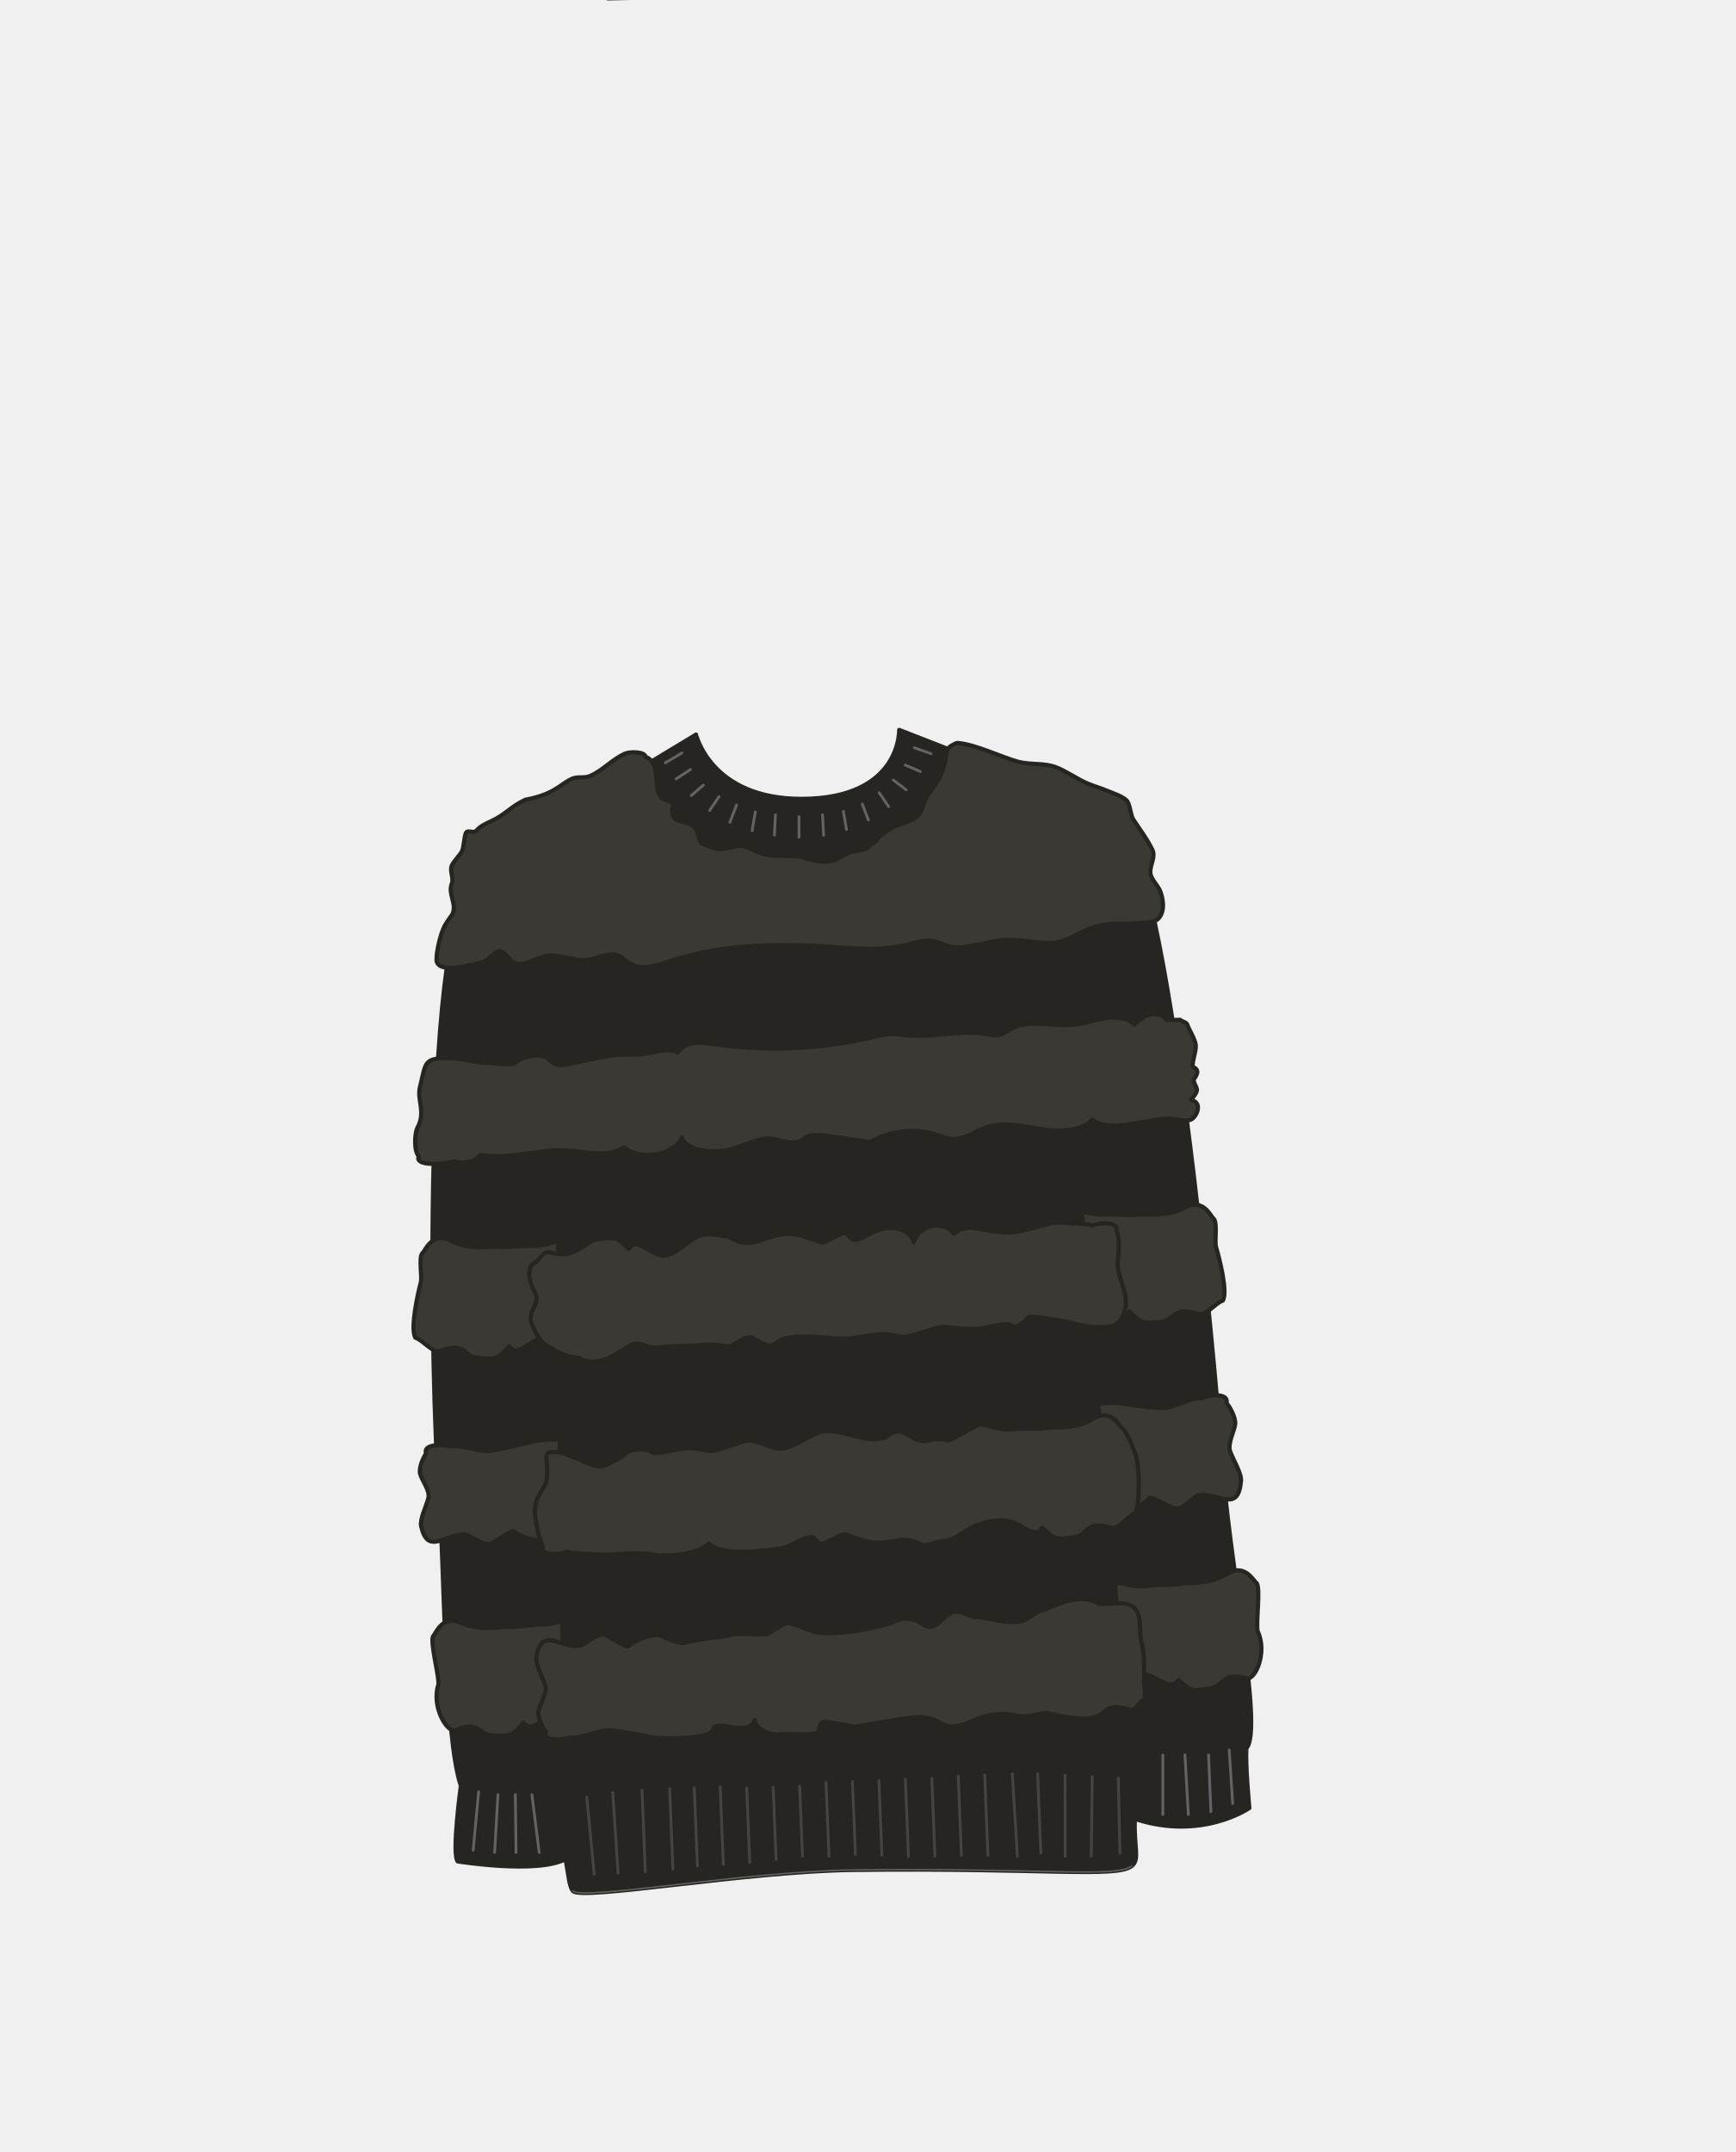
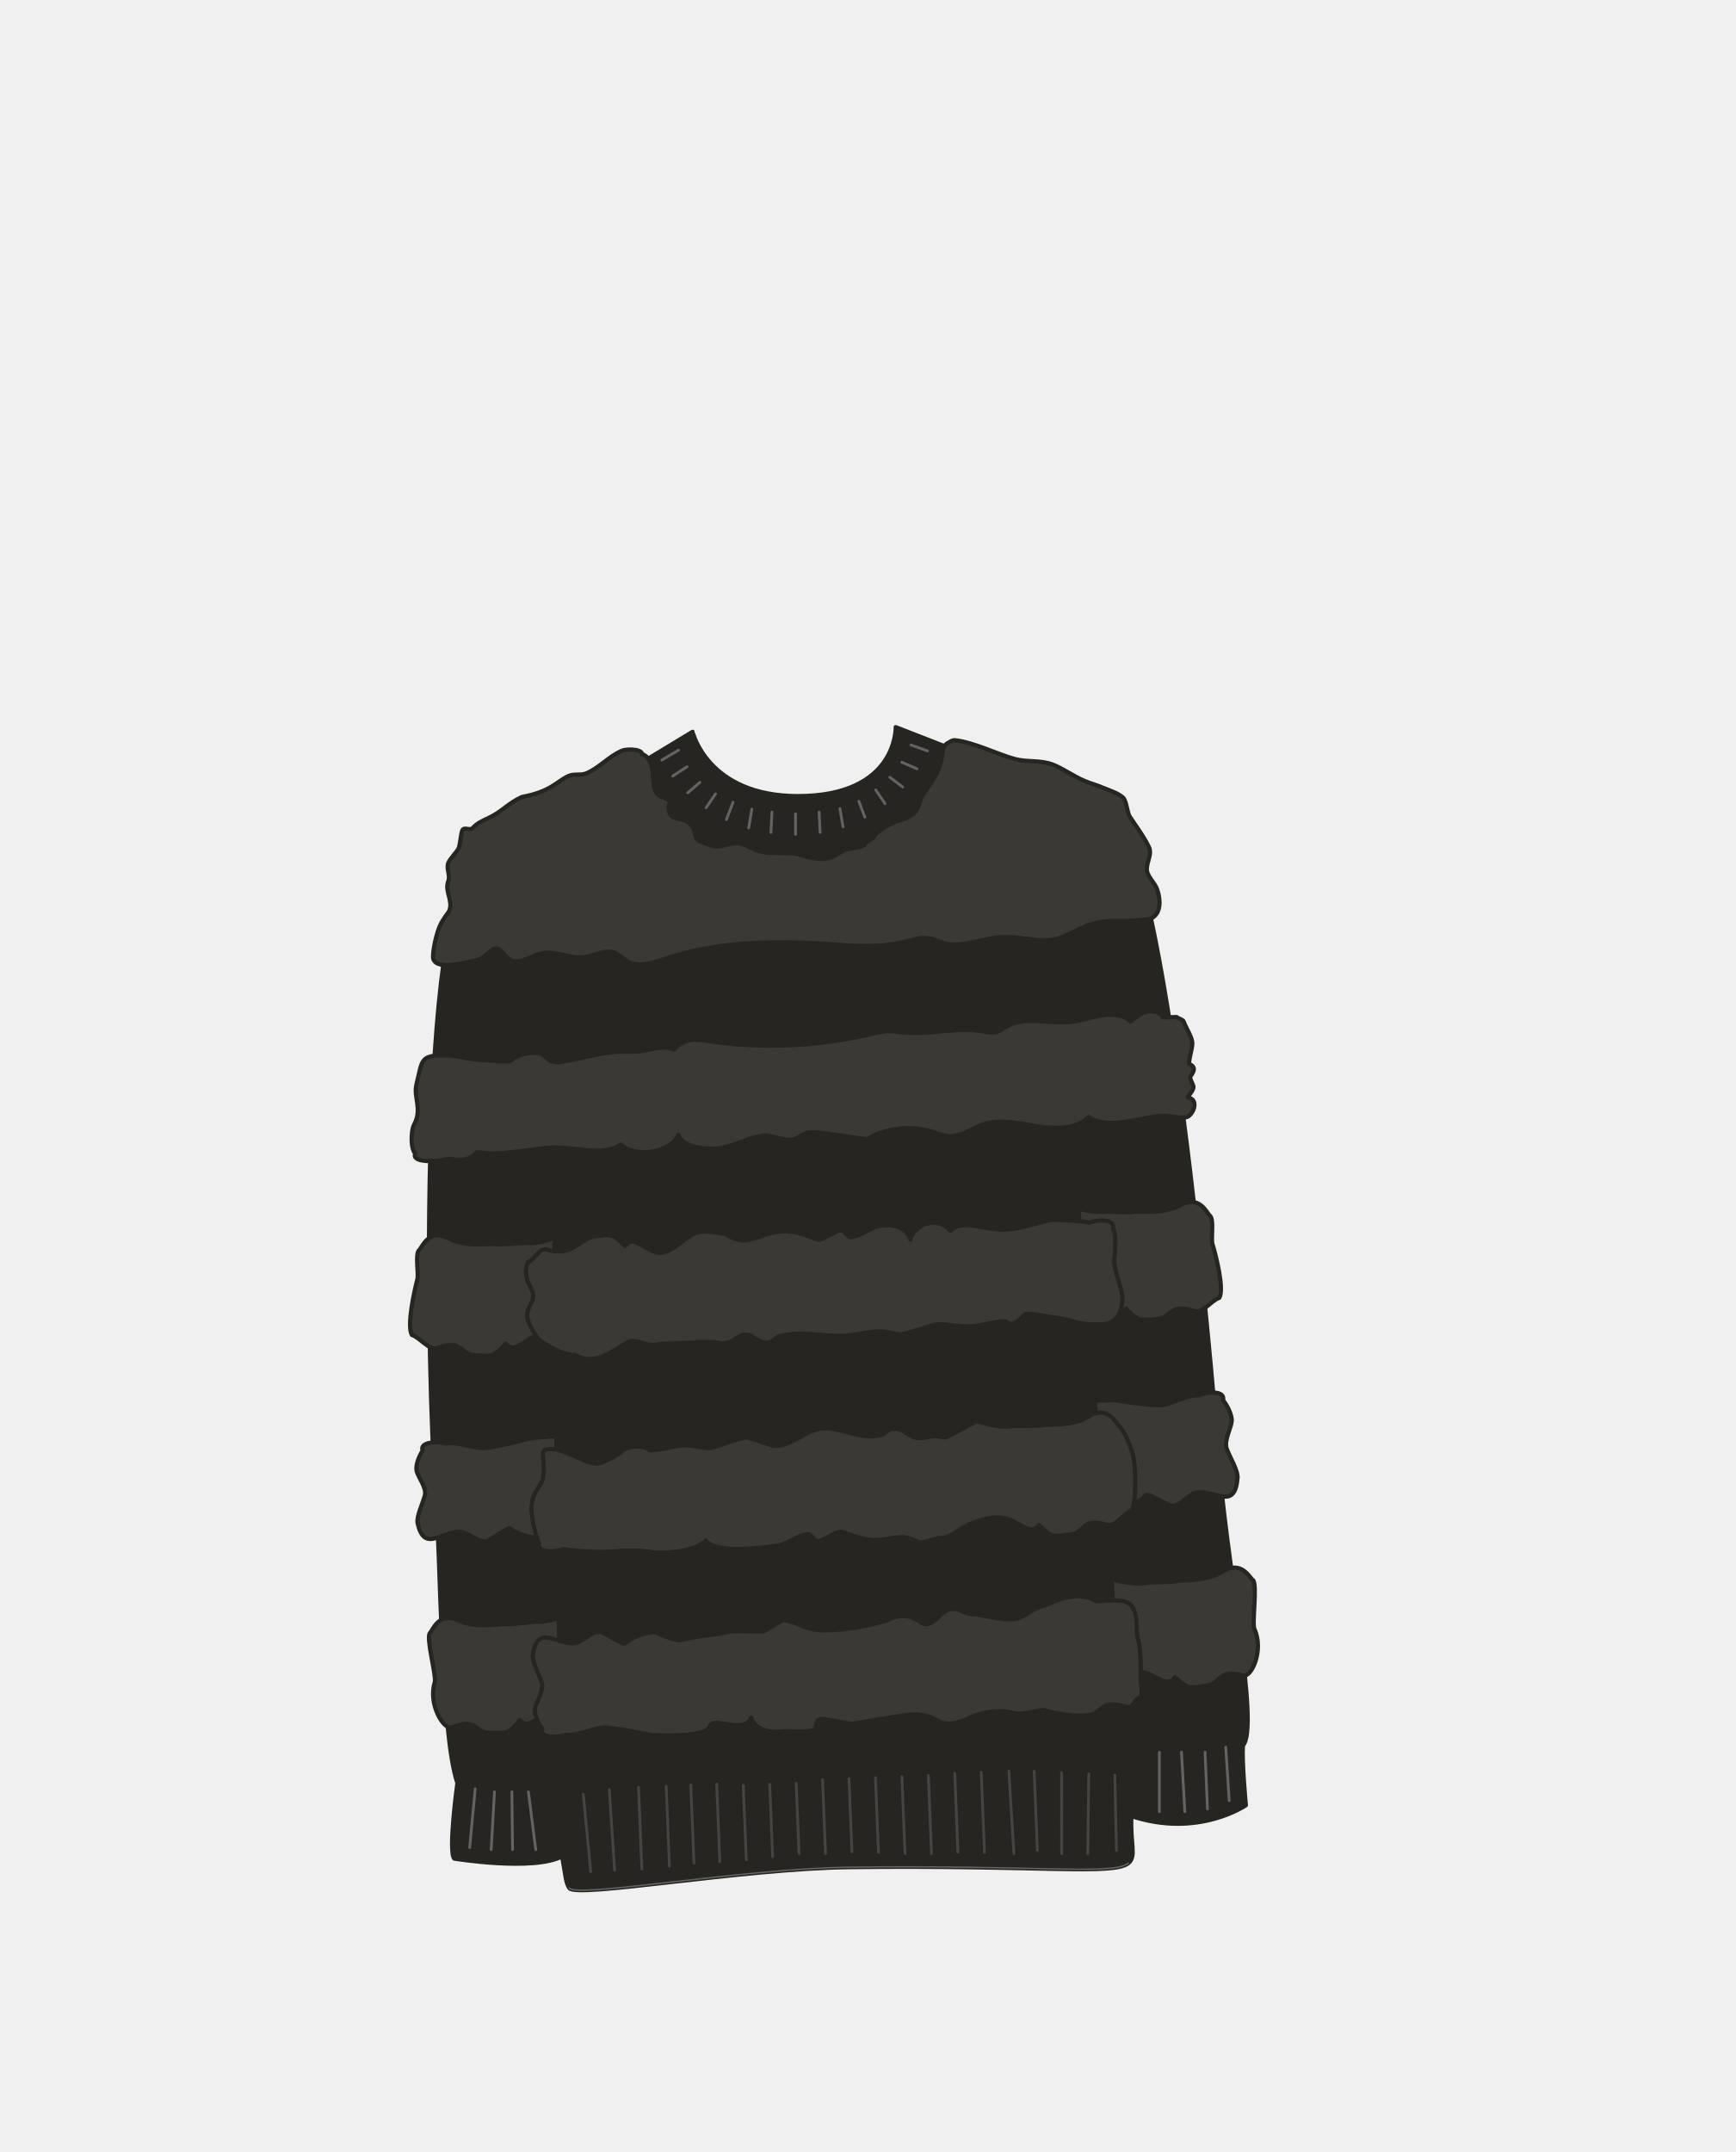
<svg xmlns="http://www.w3.org/2000/svg" width="1250" height="1550" viewBox="0 0 1250 1550">
-   <path d="M408.93-333.5s59.78,24.3,201.69,19.79,192.84-36.18,192.84-36.18l28.37,338.5L655.12-9.62,627.48-194.86l-17,1.24L615.25-5.14l-177.46,4Z" fill="#fff" stroke="#262521" stroke-linecap="round" stroke-linejoin="round" stroke-width="3" />
-   <path d="M879.72,1045c-3.84-55.87-37.47-431.58-75.77-456.57-8.21-5.36-156.23-62.72-156.23-62.72s1.57,49.68-70.5,49.68c-65.08,0-75.82-46.24-75.8-46.33-.11.07-120.79,73.07-155,93.68-44.73,27-35.8,384-30.27,452.4,4,49.48,3.57,175,15.83,211.14,0,0-6.79,49.21-2.27,54.4,0,0,57,9.29,77.69-1.6,2.73,15,2.54,18.71,5.22,22.81,4.84,7.4,125-14.12,202-15.05,137.52-1.65,189.76,6,200.72-2.9,6-4.84,1.26-13.83,2.19-33.87,48.13,16,82.45-7.82,82.45-7.82s-2.94-30.85-2.13-43.07C910.36,1246.12,885.29,1126.26,879.72,1045Z" fill="#262521" stroke="#262521" stroke-linecap="round" stroke-linejoin="round" stroke-width="3" />
-   <path d="M906.13,1175.31c-1.89-4.08,2.42-32.89-1.18-35.33-2-1.31-8.14-14.33-21.11-6.32s-28.36,6-33.69,7.14-18.24.59-23.63,1.41c-9.75,1.48-23.22-2.86-23.22-2.86s2.25,49,4.57,67.06c4.67-1,12.92-1.19,17.65-.19,9.34,2,17.84,12,23.29,3.83,9.56,8.64,10.47,7.9,22.85,6.07,11.1-1.64,7.2-12.23,26.47-7.3C904.11,1210.35,913.12,1190.36,906.13,1175.31Z" fill="#3a3934" stroke="#262521" stroke-linecap="round" stroke-linejoin="round" stroke-width="3" />
-   <path d="M412.61,1361.89c4.84,7.4,125-14.12,202-15.05,137.52-1.65,189.76,6,200.72-2.9" fill="none" stroke="#636363" stroke-linecap="round" stroke-linejoin="round" />
-   <line x1="658.67" y1="538.57" x2="670.67" y2="542.86" fill="none" stroke="#636363" stroke-linecap="round" stroke-linejoin="round" stroke-width="2" />
-   <line x1="575.57" y1="588.19" x2="575.57" y2="602.95" fill="none" stroke="#636363" stroke-linecap="round" stroke-linejoin="round" stroke-width="2" />
-   <line x1="592.53" y1="586.89" x2="593.29" y2="601.58" fill="none" stroke="#636363" stroke-linecap="round" stroke-linejoin="round" stroke-width="2" />
-   <line x1="607.54" y1="584.33" x2="609.77" y2="597.54" fill="none" stroke="#636363" stroke-linecap="round" stroke-linejoin="round" stroke-width="2" />
-   <line x1="621.15" y1="579.12" x2="625.54" y2="590.62" fill="none" stroke="#636363" stroke-linecap="round" stroke-linejoin="round" stroke-width="2" />
-   <line x1="633.31" y1="570.94" x2="640.07" y2="580.89" fill="none" stroke="#636363" stroke-linecap="round" stroke-linejoin="round" stroke-width="2" />
-   <line x1="643.49" y1="561.81" x2="652.78" y2="568.87" fill="none" stroke="#636363" stroke-linecap="round" stroke-linejoin="round" stroke-width="2" />
-   <line x1="652.1" y1="551.01" x2="663.02" y2="555.75" fill="none" stroke="#636363" stroke-linecap="round" stroke-linejoin="round" stroke-width="2" />
-   <line x1="491.31" y1="542.28" x2="479.19" y2="549.46" fill="none" stroke="#636363" stroke-linecap="round" stroke-linejoin="round" stroke-width="2" />
-   <line x1="558.61" y1="586.89" x2="557.85" y2="601.58" fill="none" stroke="#636363" stroke-linecap="round" stroke-linejoin="round" stroke-width="2" />
-   <line x1="544.1" y1="584.83" x2="541.81" y2="598.32" fill="none" stroke="#636363" stroke-linecap="round" stroke-linejoin="round" stroke-width="2" />
-   <line x1="530.55" y1="579.8" x2="525.8" y2="592.25" fill="none" stroke="#636363" stroke-linecap="round" stroke-linejoin="round" stroke-width="2" />
-   <line x1="517.95" y1="573.78" x2="511.15" y2="583.79" fill="none" stroke="#636363" stroke-linecap="round" stroke-linejoin="round" stroke-width="2" />
-   <line x1="506.71" y1="565.49" x2="497.92" y2="573.01" fill="none" stroke="#636363" stroke-linecap="round" stroke-linejoin="round" stroke-width="2" />
-   <line x1="497.41" y1="554.23" x2="487.05" y2="561" fill="none" stroke="#636363" stroke-linecap="round" stroke-linejoin="round" stroke-width="2" />
-   <line x1="340.84" y1="1332.69" x2="344.81" y2="1290.5" fill="none" stroke="#636363" stroke-linecap="round" stroke-linejoin="round" stroke-width="2" />
-   <line x1="356.32" y1="1334.19" x2="358.7" y2="1292.59" fill="none" stroke="#636363" stroke-linecap="round" stroke-linejoin="round" stroke-width="2" />
-   <line x1="371.73" y1="1334.19" x2="371.23" y2="1292.59" fill="none" stroke="#636363" stroke-linecap="round" stroke-linejoin="round" stroke-width="2" />
-   <line x1="388.43" y1="1334.28" x2="383.15" y2="1292.59" fill="none" stroke="#636363" stroke-linecap="round" stroke-linejoin="round" stroke-width="2" />
-   <line x1="885.48" y1="1260.43" x2="887.97" y2="1298.94" fill="none" stroke="#636363" stroke-linecap="round" stroke-linejoin="round" stroke-width="2" />
-   <line x1="870.58" y1="1264" x2="872.29" y2="1304.9" fill="none" stroke="#636363" stroke-linecap="round" stroke-linejoin="round" stroke-width="2" />
-   <line x1="853.59" y1="1264" x2="856.01" y2="1306.88" fill="none" stroke="#636363" stroke-linecap="round" stroke-linejoin="round" stroke-width="2" />
-   <line x1="837.65" y1="1264.11" x2="837.65" y2="1306.88" fill="none" stroke="#636363" stroke-linecap="round" stroke-linejoin="round" stroke-width="2" />
+   <path d="M877.22,1043c-3.84-55.87-37.47-431.58-75.77-456.57-8.21-5.36-156.23-62.72-156.23-62.72s1.57,49.68-70.5,49.68c-65.08,0-75.82-46.24-75.8-46.33-.11.07-120.79,73.07-155,93.68-44.73,27-35.8,384-30.27,452.4,4,49.48,3.57,175,15.83,211.14,0,0-6.79,49.21-2.27,54.4,0,0,57,9.29,77.69-1.6,2.73,15,2.54,18.71,5.22,22.81,4.84,7.4,125-14.12,202-15.05,137.52-1.65,189.76,6,200.72-2.9,6-4.84,1.26-13.83,2.19-33.87,48.13,16,82.45-7.82,82.45-7.82s-2.94-30.85-2.13-43.07C907.86,1244.12,882.79,1124.26,877.22,1043Z" fill="#262521" stroke="#262521" stroke-linecap="round" stroke-linejoin="round" stroke-width="3" />
+   <path d="M903.63,1173.31c-1.89-4.08,2.42-32.89-1.18-35.33-2-1.31-8.14-14.33-21.11-6.32s-28.36,6-33.69,7.14-18.24.59-23.63,1.41c-9.75,1.48-23.22-2.86-23.22-2.86s2.25,49,4.57,67.06c4.67-1,12.92-1.19,17.65-.19,9.34,2,17.84,12,23.29,3.83,9.56,8.64,10.47,7.9,22.85,6.07,11.1-1.64,7.2-12.23,26.47-7.3C901.61,1208.35,910.62,1188.36,903.63,1173.31Z" fill="#3a3934" stroke="#262521" stroke-linecap="round" stroke-linejoin="round" stroke-width="3" />
+   <path d="M410.11,1359.89c4.84,7.4,125-14.12,202-15.05,137.52-1.65,189.76,6,200.72-2.9" fill="none" stroke="#636363" stroke-linecap="round" stroke-linejoin="round" />
+   <line x1="656.17" y1="536.57" x2="668.17" y2="540.86" fill="none" stroke="#636363" stroke-linecap="round" stroke-linejoin="round" stroke-width="2" />
+   <line x1="573.07" y1="586.19" x2="573.07" y2="600.95" fill="none" stroke="#636363" stroke-linecap="round" stroke-linejoin="round" stroke-width="2" />
+   <line x1="590.03" y1="584.89" x2="590.79" y2="599.58" fill="none" stroke="#636363" stroke-linecap="round" stroke-linejoin="round" stroke-width="2" />
+   <line x1="605.04" y1="582.33" x2="607.27" y2="595.54" fill="none" stroke="#636363" stroke-linecap="round" stroke-linejoin="round" stroke-width="2" />
+   <line x1="618.65" y1="577.12" x2="623.04" y2="588.62" fill="none" stroke="#636363" stroke-linecap="round" stroke-linejoin="round" stroke-width="2" />
+   <line x1="630.81" y1="568.94" x2="637.57" y2="578.89" fill="none" stroke="#636363" stroke-linecap="round" stroke-linejoin="round" stroke-width="2" />
+   <line x1="640.99" y1="559.81" x2="650.28" y2="566.87" fill="none" stroke="#636363" stroke-linecap="round" stroke-linejoin="round" stroke-width="2" />
+   <line x1="649.6" y1="549.01" x2="660.52" y2="553.75" fill="none" stroke="#636363" stroke-linecap="round" stroke-linejoin="round" stroke-width="2" />
+   <line x1="488.81" y1="540.28" x2="476.69" y2="547.46" fill="none" stroke="#636363" stroke-linecap="round" stroke-linejoin="round" stroke-width="2" />
+   <line x1="556.11" y1="584.89" x2="555.35" y2="599.58" fill="none" stroke="#636363" stroke-linecap="round" stroke-linejoin="round" stroke-width="2" />
+   <line x1="541.6" y1="582.83" x2="539.31" y2="596.32" fill="none" stroke="#636363" stroke-linecap="round" stroke-linejoin="round" stroke-width="2" />
+   <line x1="528.05" y1="577.8" x2="523.3" y2="590.25" fill="none" stroke="#636363" stroke-linecap="round" stroke-linejoin="round" stroke-width="2" />
+   <line x1="515.45" y1="571.78" x2="508.65" y2="581.79" fill="none" stroke="#636363" stroke-linecap="round" stroke-linejoin="round" stroke-width="2" />
+   <line x1="504.21" y1="563.49" x2="495.42" y2="571.01" fill="none" stroke="#636363" stroke-linecap="round" stroke-linejoin="round" stroke-width="2" />
+   <line x1="494.91" y1="552.23" x2="484.55" y2="559" fill="none" stroke="#636363" stroke-linecap="round" stroke-linejoin="round" stroke-width="2" />
+   <line x1="338.34" y1="1330.69" x2="342.31" y2="1288.5" fill="none" stroke="#636363" stroke-linecap="round" stroke-linejoin="round" stroke-width="2" />
+   <line x1="353.82" y1="1332.19" x2="356.2" y2="1290.59" fill="none" stroke="#636363" stroke-linecap="round" stroke-linejoin="round" stroke-width="2" />
+   <line x1="369.23" y1="1332.19" x2="368.73" y2="1290.59" fill="none" stroke="#636363" stroke-linecap="round" stroke-linejoin="round" stroke-width="2" />
+   <line x1="385.93" y1="1332.28" x2="380.65" y2="1290.59" fill="none" stroke="#636363" stroke-linecap="round" stroke-linejoin="round" stroke-width="2" />
+   <line x1="882.98" y1="1258.43" x2="885.47" y2="1296.94" fill="none" stroke="#636363" stroke-linecap="round" stroke-linejoin="round" stroke-width="2" />
+   <line x1="868.08" y1="1262" x2="869.79" y2="1302.9" fill="none" stroke="#636363" stroke-linecap="round" stroke-linejoin="round" stroke-width="2" />
+   <line x1="851.09" y1="1262" x2="853.51" y2="1304.88" fill="none" stroke="#636363" stroke-linecap="round" stroke-linejoin="round" stroke-width="2" />
+   <line x1="835.15" y1="1262.11" x2="835.15" y2="1304.88" fill="none" stroke="#636363" stroke-linecap="round" stroke-linejoin="round" stroke-width="2" />
  <g opacity="0.5">
-     <line x1="614.08" y1="1283.14" x2="616.19" y2="1335.75" fill="none" stroke="#636363" stroke-linecap="round" stroke-linejoin="round" stroke-width="2" />
-     <line x1="633.13" y1="1282.37" x2="635.3" y2="1336.16" fill="none" stroke="#636363" stroke-linecap="round" stroke-linejoin="round" stroke-width="2" />
-     <line x1="652.19" y1="1281.61" x2="654.42" y2="1337" fill="none" stroke="#636363" stroke-linecap="round" stroke-linejoin="round" stroke-width="2" />
-     <line x1="671.25" y1="1280.84" x2="673.51" y2="1337" fill="none" stroke="#636363" stroke-linecap="round" stroke-linejoin="round" stroke-width="2" />
-     <line x1="690.27" y1="1279.21" x2="692.56" y2="1336.16" fill="none" stroke="#636363" stroke-linecap="round" stroke-linejoin="round" stroke-width="2" />
-     <line x1="709.33" y1="1278.44" x2="711.65" y2="1336.16" fill="none" stroke="#636363" stroke-linecap="round" stroke-linejoin="round" stroke-width="2" />
-     <line x1="729.23" y1="1277.64" x2="732.87" y2="1337" fill="none" stroke="#636363" stroke-linecap="round" stroke-linejoin="round" stroke-width="2" />
-     <line x1="747.48" y1="1277.77" x2="749.77" y2="1334.76" fill="none" stroke="#636363" stroke-linecap="round" stroke-linejoin="round" stroke-width="2" />
-     <line x1="482.4" y1="1288.45" x2="484.72" y2="1346.2" fill="none" stroke="#636363" stroke-linecap="round" stroke-linejoin="round" stroke-width="2" />
-     <line x1="518.79" y1="1286.98" x2="521.04" y2="1342.94" fill="none" stroke="#636363" stroke-linecap="round" stroke-linejoin="round" stroke-width="2" />
-     <line x1="500.12" y1="1287.73" x2="502.38" y2="1343.94" fill="none" stroke="#636363" stroke-linecap="round" stroke-linejoin="round" stroke-width="2" />
-     <line x1="537.92" y1="1287.94" x2="540.07" y2="1341.44" fill="none" stroke="#636363" stroke-linecap="round" stroke-linejoin="round" stroke-width="2" />
-     <line x1="422.66" y1="1294.33" x2="428.03" y2="1350.01" fill="none" stroke="#636363" stroke-linecap="round" stroke-linejoin="round" stroke-width="2" />
-     <line x1="441.4" y1="1291" x2="445.23" y2="1349.04" fill="none" stroke="#636363" stroke-linecap="round" stroke-linejoin="round" stroke-width="2" />
-     <line x1="462.48" y1="1289.25" x2="464.85" y2="1348.2" fill="none" stroke="#636363" stroke-linecap="round" stroke-linejoin="round" stroke-width="2" />
-     <line x1="556.97" y1="1287.17" x2="559.07" y2="1339.27" fill="none" stroke="#636363" stroke-linecap="round" stroke-linejoin="round" stroke-width="2" />
-     <line x1="576.03" y1="1286.4" x2="578.07" y2="1337" fill="none" stroke="#636363" stroke-linecap="round" stroke-linejoin="round" stroke-width="2" />
-     <line x1="595.02" y1="1283.91" x2="597.16" y2="1337" fill="none" stroke="#636363" stroke-linecap="round" stroke-linejoin="round" stroke-width="2" />
-     <line x1="767.23" y1="1278.71" x2="767.27" y2="1337" fill="none" stroke="#636363" stroke-linecap="round" stroke-linejoin="round" stroke-width="2" />
-     <line x1="786.79" y1="1279.67" x2="786.1" y2="1337" fill="none" stroke="#636363" stroke-linecap="round" stroke-linejoin="round" stroke-width="2" />
-     <line x1="805.57" y1="1280.62" x2="806.75" y2="1334.76" fill="none" stroke="#636363" stroke-linecap="round" stroke-linejoin="round" stroke-width="2" />
+     <line x1="611.58" y1="1281.14" x2="613.69" y2="1333.75" fill="none" stroke="#636363" stroke-linecap="round" stroke-linejoin="round" stroke-width="2" />
+     <line x1="630.63" y1="1280.37" x2="632.8" y2="1334.16" fill="none" stroke="#636363" stroke-linecap="round" stroke-linejoin="round" stroke-width="2" />
+     <line x1="649.69" y1="1279.61" x2="651.92" y2="1335" fill="none" stroke="#636363" stroke-linecap="round" stroke-linejoin="round" stroke-width="2" />
+     <line x1="668.75" y1="1278.84" x2="671.01" y2="1335" fill="none" stroke="#636363" stroke-linecap="round" stroke-linejoin="round" stroke-width="2" />
+     <line x1="687.77" y1="1277.21" x2="690.06" y2="1334.16" fill="none" stroke="#636363" stroke-linecap="round" stroke-linejoin="round" stroke-width="2" />
+     <line x1="706.83" y1="1276.44" x2="709.15" y2="1334.16" fill="none" stroke="#636363" stroke-linecap="round" stroke-linejoin="round" stroke-width="2" />
+     <line x1="726.73" y1="1275.64" x2="730.37" y2="1335" fill="none" stroke="#636363" stroke-linecap="round" stroke-linejoin="round" stroke-width="2" />
+     <line x1="744.98" y1="1275.77" x2="747.27" y2="1332.76" fill="none" stroke="#636363" stroke-linecap="round" stroke-linejoin="round" stroke-width="2" />
+     <line x1="479.9" y1="1286.45" x2="482.22" y2="1344.2" fill="none" stroke="#636363" stroke-linecap="round" stroke-linejoin="round" stroke-width="2" />
+     <line x1="516.29" y1="1284.98" x2="518.54" y2="1340.94" fill="none" stroke="#636363" stroke-linecap="round" stroke-linejoin="round" stroke-width="2" />
+     <line x1="497.62" y1="1285.73" x2="499.88" y2="1341.94" fill="none" stroke="#636363" stroke-linecap="round" stroke-linejoin="round" stroke-width="2" />
+     <line x1="535.42" y1="1285.94" x2="537.57" y2="1339.44" fill="none" stroke="#636363" stroke-linecap="round" stroke-linejoin="round" stroke-width="2" />
+     <line x1="420.16" y1="1292.33" x2="425.53" y2="1348.01" fill="none" stroke="#636363" stroke-linecap="round" stroke-linejoin="round" stroke-width="2" />
+     <line x1="438.9" y1="1289" x2="442.73" y2="1347.04" fill="none" stroke="#636363" stroke-linecap="round" stroke-linejoin="round" stroke-width="2" />
+     <line x1="459.98" y1="1287.25" x2="462.35" y2="1346.2" fill="none" stroke="#636363" stroke-linecap="round" stroke-linejoin="round" stroke-width="2" />
+     <line x1="554.47" y1="1285.17" x2="556.57" y2="1337.27" fill="none" stroke="#636363" stroke-linecap="round" stroke-linejoin="round" stroke-width="2" />
+     <line x1="573.53" y1="1284.4" x2="575.57" y2="1335" fill="none" stroke="#636363" stroke-linecap="round" stroke-linejoin="round" stroke-width="2" />
+     <line x1="592.52" y1="1281.91" x2="594.66" y2="1335" fill="none" stroke="#636363" stroke-linecap="round" stroke-linejoin="round" stroke-width="2" />
+     <line x1="764.73" y1="1276.71" x2="764.77" y2="1335" fill="none" stroke="#636363" stroke-linecap="round" stroke-linejoin="round" stroke-width="2" />
+     <line x1="784.29" y1="1277.67" x2="783.6" y2="1335" fill="none" stroke="#636363" stroke-linecap="round" stroke-linejoin="round" stroke-width="2" />
+     <line x1="803.07" y1="1278.62" x2="804.25" y2="1332.76" fill="none" stroke="#636363" stroke-linecap="round" stroke-linejoin="round" stroke-width="2" />
  </g>
-   <path d="M401.89,893.57c-4.66,1.7-11.67,4.29-19,3.81-5.44-.36-18.25,1.37-23.66.7s-20.57,2.78-34.2-4.34-18.64,6.94-20.46,8.48c-3.38,2.85-.27,16.89-1.46,21.4-2.21,8.35-7.74,33.32-3.91,39.91,5.91,1.85,12.47,11.55,18.29,9.42,18.75-6.87,15.81,4.46,27,5.15,12.49.77,13.47,1.46,22.22-8.37,6.15,8,13.73-3.2,22.85-6.1a32,32,0,0,1,12.32-1.27Z" fill="#3a3934" stroke="#262521" stroke-linecap="round" stroke-linejoin="round" stroke-width="3" />
-   <path d="M403.34,1036.54c-7.18.2-14.27.86-18.6,1.36-14.34,3.94-25.48,6.25-32.45,7.16-6,.78-22.11-5-27.91-3.27-6.47-1.83-20-1.44-17.43,5.12-2.39,3.3-5.3,10.47-4.35,14.51,1,4.46,7.36,12.15,5.95,17.65-1.55,6-6.3,15.3-5.18,20.2,4.54,20,15.48,7.44,28.74,6,7.52-.81,13.13,7.66,20.64,6.78,2.94-.34,16-10.87,17.76-9,3.81,3.92,20.68,8.84,24.64,5.1.75-.71,4.58-2.4,8.19-3.71Z" fill="#3a3934" stroke="#262521" stroke-linecap="round" stroke-linejoin="round" stroke-width="3" />
-   <path d="M404.8,1167.28a40.24,40.24,0,0,1-14.46,2.81c-5.45-.11-18.18,2.11-23.62,1.68s-20.43,3.57-34.33-2.76-18.35,7.51-20.11,9.08c-3.26,2.91,4.76,31.21,3.41,35.54-5,16,6.57,34.83,12.3,32.52,18.46-7.45,16,3.66,27.19,3.86,12.51.21,13.51.84,21.87-9.06,6.46,7.49,13.59-3.68,22.59-6.87a29.6,29.6,0,0,1,5.64-1.39C405.52,1220.68,405.67,1177.05,404.8,1167.28Z" fill="#3a3934" stroke="#262521" stroke-linecap="round" stroke-linejoin="round" stroke-width="3" />
-   <path d="M876,898.18c-1.31-4.33,1.42-18-2-20.69-1.86-1.44-7.24-14.93-20.68-7.68s-28.67,4.29-34.07,5.09-18.24-.55-23.67-.06c-6,.54-16.25-2.29-16.25-2.29l6,65.87s4,.44,5.29.79c9.19,2.57,17.06,13.21,23,5.31,9,9.29,10,8.6,22.44,7.53,11.17-1,7.94-11.86,26.86-5.7,5.88,1.91,12.17-7.65,18-9.6C884.57,930.27,878.38,906.21,876,898.18Z" fill="#3a3934" stroke="#262521" stroke-linecap="round" stroke-linejoin="round" stroke-width="3" />
-   <path d="M464.86,545.11c5.28,1.49,7.44,7.79,7.87,13.25s.1,11.43,3.35,15.83c1.6,2.17,7,2.19,8.25,4.59,1.32,2.58-.43,2.6-.21,5.49.82,11,10.13,4.09,17,12.7,1.77,2.24,2.11,9.13,4.59,10.54s5.25,1.81,7.77,3c8.35,3.79,15.44-3.5,24.06-.38,7.21,2.61,9.82,5.21,17.44,6,3.6.37,18.85,0,22.28,1.11,25.6,8.52,25.75-1.11,36.2-3.67,2.69-.66,10.92-1.18,12.12-3.67s4.75-2.5,6-4.82c1.58-3,4.8-4.68,7.54-6.69,10.59-7.74,22-4.83,25.61-17.43,3.94-13.63,14.3-15.55,17-38.33a6.87,6.87,0,0,1,3.34-5.39c1.29-.65,3.57-2.25,5-2.12,13,1.17,30.66,10,43.19,13.48,9,2.47,18.3.7,27.12,3.9,7.56,2.74,16.05,9,23.51,12,5.73,2.32,8.17,2.77,13.86,5.14,4.31,1.79,10.21,3.64,13.69,6.75,2.56,2.29,3,10.87,4.9,13.75,5.58,8.56,9.16,12.75,13.77,21.87,3,5.93-3.39,13-.83,19.11,1.92,4.56,5.14,6.9,6.8,11.56,2.52,7,2.91,16.6-3.51,20.4-2.33,1.38-11.64,1.76-14.34,1.94-14.34,1-17-1.22-30.76,3-8.62,2.66-19.21,10.32-28.21,11-8.82.68-17.62-1.2-26.44-1.85-11.83-.86-15,.52-26.61,2.86-7.72,1.55-15.77,3.52-23.36,1.39-3.58-1-6.89-2.89-10.54-3.6-6.13-1.2-12.32,1-18.38,2.56-15.33,3.86-31.4,3.24-47.16,2.09-40.7-3-84.13-3.37-122.9,9.38-9.82,3.23-21,7.54-29.88,2.21-2.95-1.77-5.33-4.51-8.52-5.8-6.95-2.82-14.44,2.07-21.88,3.07-10.37,1.4-20.87-4.93-31.08-2.59-7.94,1.82-16.32,8.61-23.11,4.13-2.31-1.53-3.72-4.08-5.75-5.95-6.46-6-9.25,4.9-17.86,6.64s-28.1,7.5-31.15-.74c-1-2.64,1.72-19.58,6.46-27.31,3.51-5.74,4.35-5.85,5.11-7.8,2.72-7-3.55-14-.83-21,1.76-4.5-1.68-8.77.07-13.27,1.12-2.87,6.43-8,7.55-10.84.91-2.36,1.54-10,2.46-12.34,1.29-3.32,5.42.56,7.78-2.1,2.77-3.12,6.68-4.93,10.47-6.66,10.84-5,14-10.55,24.79-15.5,21-3.91,24.77-11.09,33.45-15.05,4.34-2,9-.13,13.33-2.12,9.55-4.35,15.3-11.62,24.85-16,3.39-1.54,14-1.58,14.87,2" fill="#3a3934" stroke="#262521" stroke-linecap="round" stroke-linejoin="round" stroke-width="3" />
-   <path d="M856.92,806.76c4.81-.89,10.16-12.94,1.18-14.32-.7-.11,4.75-5.05,4.08-8.11-.33-1.52-2.79-5.43-2.15-6.89s5.4-6.23-.34-8.85c-2-.51,2.08-11.5,1.71-15.6-.42-4.68-4.67-10.74-6.21-15.21-.52-1.51-4.07-2.17-5.13-3.28l-9.86.33c-1-3.71-7.05-5.26-11.71-4.08s-8.16,4.21-11.43,7.11c-4.3-4.85-13.14-5.72-20.65-4.56s-14.63,3.91-22.21,4.75c-15.46,1.73-32.85-4.25-45.74,2.91-3,1.63-5.53,3.92-9,4.58-3,.56-6-.2-9-.73-18.24-3.25-37.63,2.55-56.28.93-4.17-.36-8.31-1.1-12.53-1A66,66,0,0,0,629.08,747a313.53,313.53,0,0,1-116.47,4.87c-3.82-.57-7.72-1.21-11.61-.79-5.36.58-10.36,3.29-13,7.05-5.16-2.91-12.38-1.43-18.61,0-11.74,2.69-16,.48-28.06,2-8.9,1.15-10.83,2.15-34.47,6.83a12.53,12.53,0,0,1-8-.94c-2.07-1.09-3.14-3-5.1-4.25C388,758.25,376,761.24,371,765.6c-2.36,2-16.12.11-20.22,0-10.49-.26-16.95-3.26-27.45-3.44-18.5-.32-16.49,3.61-20.77,20.57-2.48,9.8,4.5,17.79-1.89,29.6-2.09,3.84-2.56,17.26,1,20.45-3.17,7,15.63,6.22,24.52,3.79,8.16,1.33,14.08,1.69,19.8-4.67,12.07,1.46,17.65.83,29.84-.56,9.5-1.08,19-3,28.51-2.8,15.58.36,33.3,6,45.35-2.14,11.08,9.85,35.74,5.71,41.56-7,2.79,8.34,17.16,10.67,28.17,9.66,11.77-1.09,19.92-7,31.54-9,6.45-1.09,16.54,4,22.92,2.65,3.85-.82,7.54-4.95,11.49-5.16a69.3,69.3,0,0,1,13.66,1l27.86,4c13.47-8.2,32.42-10.3,47.74-5.28,3.69,1.21,7.28,2.82,11.3,3.07,9,.55,16.38-5.65,24.81-8.47,12.36-4.12,26.13-.72,39.07,1.34s28.85,1.85,36.9-6.66c12.89,9,33.57,1.15,51-.74C845,805.15,852.1,807.66,856.92,806.76Z" fill="#3a3934" stroke="#262521" stroke-linecap="round" stroke-linejoin="round" stroke-width="3" />
-   <path d="M740.43,948.88c-3.45,4.26-9.07,8.81-13.12,5.2-1.4-1.24-12.91,1.12-14.78,1.6-16.43,4.27-29.82-1.75-38,.73-4.33,1.31-18.23,6-22,6.48-2.72.35-5.45-.36-8.13-1-12-2.85-24.05,2.14-36.33,2.23-15.09.11-30.44-3.93-44.94.59-2.87.9-6.19,8.77-17.51.8-11-7.73-13.71,7.08-26.5,3.51-2.07-.58-13.53-.69-15.61-.17-2.42.59-19.48.26-30.25,1.71-5.28.71-11.54-3.64-16.78-2.61s-24.27,20-39.35,10c-10.45.23-23.35-8.86-25.22-10.27-3.48-2.62-7.77-10.78-9.22-15.19-2.69-8.17,7-13.85,2.9-21.29-3.65-6.67-6-13.43-2.65-20.25,5.64-2.23,7.87-10.64,13.68-8.89,18.7,5.6,23.21-8,34.07-9.43,12.12-1.58,13-2.33,22.18,6.88,5.48-8.36,13.58,2.29,22.65,4.58s18.76-9.7,27.33-13.6c5.84-2.66,13.08-.94,19.38-.24,2.81.32,5.34,2,7.94,3.26,10.79,5.29,19.95-2.5,33.26-4.43s25.88,6,29.08,5.8c2.76-.14,11.91-5.89,14.58-6.64,4.43-1.24,4.93,5.71,9.42,4.73,8.08-1.75,13.68-7.5,21.88-8.38,7.67-.82,17.75,1.77,19.83,10.15,3.86-12.58,21-16.28,28.92-6.24,8.28-7.87,20.76-2,31.64-1.34,14.13,3.18,36.74-7.14,43.55-6.62,5.85.44,19,.59,24.72,2.06,6.17-2.27,19.29-2.7,17.19,4.21,2.52,3.25,1.7,16.25,1,20.46-1.56,9.75,7.19,23.41,5.63,33.16-2.71,16.86-12.09,15.86-25,15.22-7.33-.37-14.84-4-22.17-4.48C760.9,951,742,946.88,740.43,948.88Z" fill="#3a3934" stroke="#262521" stroke-linecap="round" stroke-linejoin="round" stroke-width="3" />
-   <path d="M886.2,1045.48c-2.12-5.77,3.13-14.86,3.59-19.8.41-4.48-3.42-11.86-6.23-15.13,1.7-7.4-11.78-6.15-18-3.38-6-1.2-21.22,7.08-27.26,7-7-.12-18.4-1.24-33.15-3.72-3.42,0-14.06.46-14.06.46l6.32,73.68a65.11,65.11,0,0,1,6.63,3c4.42,3.56,20.52-3.84,23.78-8.55,1.53-2.2,15.86,7.56,18.82,7.57,7.57,0,12-9.81,19.59-9.87,13.34-.11,25.85,12.13,27.73-10.06C894.45,1061.22,888.53,1051.82,886.2,1045.48Z" fill="#3a3934" stroke="#262521" stroke-linecap="round" stroke-linejoin="round" stroke-width="3" />
-   <path d="M453.09,1185.55c3.56-4.27,20.11-10.39,24.29-6.78,1.43,1.23,13.14,5.14,15.07,4.65,16.94-4.29,26-3.49,34.43-6,4.46-1.32,21.11.11,25-.38,2.8-.36,13.21-8.71,16-8.08,12.4,2.84,15.68,7.51,28.34,7.39a160.08,160.08,0,0,0,45.5-7.43c3-.89,11.62-6.87,23.27,1.09,11.3,7.71,14.24-12.27,27.42-8.72,2.13.58,8.61,3.91,10.75,3.4,2.5-.6,20.11,4.84,31.22,3.37,5.43-.72,11.6-7.41,17-8.45s25.29-14.2,40.81-4.2c10.77-.26,20.72-2.61,25.63,3.51s2.75,18.43,4.24,22.84c1.64,4.85,2.44,16.11,2.09,25.94-.24,6.73,1.55,13.73.16,16.5-5.82,2.24-5.13,8.8-11.11,7.07-19.27-5.58-15.59,4.65-26.78,6.09-12.5,1.61-26.52-2.3-31.19-3.45s-13.79,4-23.13,1.69-20.7-.9-29.54,3c-6,2.67-12.33,5.37-18.82,4.67-2.9-.31-5.51-2-8.18-3.25-11.1-5.26-17-3.09-30.68-1.14s-25.53,4.49-28.83,4.66c-2.85.14-19.88-4.07-22.64-3.31-4.57,1.25-1.54,7.19-6.17,8.18-8.33,1.77-14.76-.17-23.21.72-7.91.84-18.29-1.73-20.42-10.11-4,12.59-28.13-1.25-29.81,6.29s-31.27,6.92-42.49,6.31c-14.55-3.16-25.81-4.84-32.83-5.34-6-.43-21.76,6.57-27.65,5.1-6.36,2.28-19.88,2.73-17.71-4.18-2.59-3.24-5.93-10.42-5.23-14.64.78-4.65,6.62-12.95,4.88-18.53-1.91-6.11-7.22-15.33-6.4-20.44,3.32-20.87,15-8.61,28.33-8,7.55.36,12.63-8.7,20.18-8.26C437.77,1177.54,451.43,1187.55,453.09,1185.55Z" fill="#3a3934" stroke="#262521" stroke-linecap="round" stroke-linejoin="round" stroke-width="3" />
-   <path d="M450.12,1047.62c3.53-4.28,15.52-5,19.68-1.39,1.42,1.23,13.22-1.14,15.14-1.63,16.83-4.29,23.29,2.28,31.65-.21,4.43-1.32,18.75-6.5,22.58-7,2.78-.36,16.53,5,19.27,5.65,12.34,2.84,24.94-12.12,37.53-12.23,15.45-.13,27.1,9.09,42,4.54,2.94-.89,6.35-8.78,17.94-.82,11.23,7.72,13.6-.68,26.7,2.87,2.13.58,21-11.06,23.11-11.58,2.48-.59,13.29,5,24.33,3.56,5.4-.72,18.29.15,23.65-.89s20.7,1.4,33.85-6.6,19,5.66,21,7.07c3.55,2.62,8.14,14.77,9.62,19.18,2.74,8.17,3.08,34.72-.32,41.55-5.78,2.23-11.7,12.33-17.64,10.6-19.16-5.58-15.5,5.51-26.63,6.94-12.42,1.6-13.34,2.35-22.71-6.85-5.62,8.37-13.9-2.27-23.19-4.55s-18.76.38-27.54,4.29c-6,2.67-13.88,10.31-20.33,9.61-2.88-.31-12.76,4.31-15.42,3-11-5.27-13.16-3.76-26.79-1.81s-26.5-5.93-29.79-5.76c-2.82.15-12.2,5.91-14.94,6.66-4.54,1.25-5-5.7-9.64-4.72-8.28,1.77-14,7.53-22.43,8.42-7.86.83-41.85,6.19-49.93-3.84-8.5,7.88-26.33,9.13-37.48,8.51-14.47-3.16-32.59.06-39.56-.45-6-.43-19.46-.56-25.32-2-6.32,2.28-19.76,2.73-17.6-4.19-1.19-1.49-6.14-17.63-5.5-26.71.76-10.67,7.31-14.71,8.18-20,2.8-16.88-5.49-21.66,7.75-21,7.51.36,23.41,10.12,30.91,10.56C435.11,1056.59,448.46,1049.62,450.12,1047.62Z" fill="#3a3934" stroke="#262521" stroke-linecap="round" stroke-linejoin="round" stroke-width="3" />
+   <path d="M399.39,891.57c-4.66,1.7-11.67,4.29-19,3.81-5.44-.36-18.25,1.37-23.66.7s-20.57,2.78-34.2-4.34-18.64,6.94-20.46,8.48c-3.38,2.85-.27,16.89-1.46,21.4-2.21,8.35-7.74,33.32-3.91,39.91,5.91,1.85,12.47,11.55,18.29,9.42,18.75-6.87,15.81,4.46,27,5.15,12.49.77,13.47,1.46,22.22-8.37,6.15,8,13.73-3.2,22.85-6.1a32,32,0,0,1,12.32-1.27Z" fill="#3a3934" stroke="#262521" stroke-linecap="round" stroke-linejoin="round" stroke-width="3" />
+   <path d="M400.84,1034.54c-7.18.2-14.27.86-18.6,1.36-14.34,3.94-25.48,6.25-32.45,7.16-6,.78-22.11-5-27.91-3.27-6.47-1.83-20-1.44-17.43,5.12-2.39,3.3-5.3,10.47-4.35,14.51,1,4.46,7.36,12.15,5.95,17.65-1.55,6-6.3,15.3-5.18,20.2,4.54,20,15.48,7.44,28.74,6,7.52-.81,13.13,7.66,20.64,6.78,2.94-.34,16-10.87,17.76-9,3.81,3.92,20.68,8.84,24.64,5.1.75-.71,4.58-2.4,8.19-3.71Z" fill="#3a3934" stroke="#262521" stroke-linecap="round" stroke-linejoin="round" stroke-width="3" />
+   <path d="M402.3,1165.28a40.24,40.24,0,0,1-14.46,2.81c-5.45-.11-18.18,2.11-23.62,1.68s-20.43,3.57-34.33-2.76-18.35,7.51-20.11,9.08c-3.26,2.91,4.76,31.21,3.41,35.54-5,16,6.57,34.83,12.3,32.52,18.46-7.45,16,3.66,27.19,3.86,12.51.21,13.51.84,21.87-9.06,6.46,7.49,13.59-3.68,22.59-6.87a29.6,29.6,0,0,1,5.64-1.39C403,1218.68,403.17,1175.05,402.3,1165.28Z" fill="#3a3934" stroke="#262521" stroke-linecap="round" stroke-linejoin="round" stroke-width="3" />
+   <path d="M873.45,896.18c-1.31-4.33,1.42-18-2-20.69-1.86-1.44-7.24-14.93-20.68-7.68s-28.67,4.29-34.07,5.09-18.24-.55-23.67-.06c-6,.54-16.25-2.29-16.25-2.29l6,65.87s4,.44,5.29.79c9.19,2.57,17.06,13.21,23,5.31,9,9.29,10,8.6,22.44,7.53,11.17-1,7.94-11.86,26.86-5.7,5.88,1.91,12.17-7.65,18-9.6C882.07,928.27,875.88,904.21,873.45,896.18Z" fill="#3a3934" stroke="#262521" stroke-linecap="round" stroke-linejoin="round" stroke-width="3" />
+   <path d="M462.36,543.11c5.28,1.49,7.44,7.79,7.87,13.25s.1,11.43,3.35,15.83c1.6,2.17,7,2.19,8.25,4.59,1.32,2.58-.43,2.6-.21,5.49.82,11,10.13,4.09,17,12.7,1.77,2.24,2.11,9.13,4.59,10.54s5.25,1.81,7.77,3c8.35,3.79,15.44-3.5,24.06-.38,7.21,2.61,9.82,5.21,17.44,6,3.6.37,18.85,0,22.28,1.11,25.6,8.52,25.75-1.11,36.2-3.67,2.69-.66,10.92-1.18,12.12-3.67s4.75-2.5,6-4.82c1.58-3,4.8-4.68,7.54-6.69,10.59-7.74,22-4.83,25.61-17.43,3.94-13.63,14.3-15.55,17-38.33a6.87,6.87,0,0,1,3.34-5.39c1.29-.65,3.57-2.25,5-2.12,13,1.17,30.66,10,43.19,13.48,9,2.47,18.3.7,27.12,3.9,7.56,2.74,16.05,9,23.51,12,5.73,2.32,8.17,2.77,13.86,5.14,4.31,1.79,10.21,3.64,13.69,6.75,2.56,2.29,3,10.87,4.9,13.75,5.58,8.56,9.16,12.75,13.77,21.87,3,5.93-3.39,13-.83,19.11,1.92,4.56,5.14,6.9,6.8,11.56,2.52,7,2.91,16.6-3.51,20.4-2.33,1.38-11.64,1.76-14.34,1.94-14.34,1-17-1.22-30.76,3-8.62,2.66-19.21,10.32-28.21,11-8.82.68-17.62-1.2-26.44-1.85-11.83-.86-15,.52-26.61,2.86-7.72,1.55-15.77,3.52-23.36,1.39-3.58-1-6.89-2.89-10.54-3.6-6.13-1.2-12.32,1-18.38,2.56-15.33,3.86-31.4,3.24-47.16,2.09-40.7-3-84.13-3.37-122.9,9.38-9.82,3.23-21,7.54-29.88,2.21-2.95-1.77-5.33-4.51-8.52-5.8-6.95-2.82-14.44,2.07-21.88,3.07-10.37,1.4-20.87-4.93-31.08-2.59-7.94,1.82-16.32,8.61-23.11,4.13-2.31-1.53-3.72-4.08-5.75-5.95-6.46-6-9.25,4.9-17.86,6.64s-28.1,7.5-31.15-.74c-1-2.64,1.72-19.58,6.46-27.31,3.51-5.74,4.35-5.85,5.11-7.8,2.72-7-3.55-14-.83-21,1.76-4.5-1.68-8.77.07-13.27,1.12-2.87,6.43-8,7.55-10.84.91-2.36,1.54-10,2.46-12.34,1.29-3.32,5.42.56,7.78-2.1,2.77-3.12,6.68-4.93,10.47-6.66,10.84-5,14-10.55,24.79-15.5,21-3.91,24.77-11.09,33.45-15.05,4.34-2,9-.13,13.33-2.12,9.55-4.35,15.3-11.62,24.85-16,3.39-1.54,14-1.58,14.87,2" fill="#3a3934" stroke="#262521" stroke-linecap="round" stroke-linejoin="round" stroke-width="3" />
+   <path d="M854.42,804.76c4.81-.89,10.16-12.94,1.18-14.32-.7-.11,4.75-5.05,4.08-8.11-.33-1.52-2.79-5.43-2.15-6.89s5.4-6.23-.34-8.85c-2-.51,2.08-11.5,1.71-15.6-.42-4.68-4.67-10.74-6.21-15.21-.52-1.51-4.07-2.17-5.13-3.28l-9.86.33c-1-3.71-7.05-5.26-11.71-4.08s-8.16,4.21-11.43,7.11c-4.3-4.85-13.14-5.72-20.65-4.56s-14.63,3.91-22.21,4.75c-15.46,1.73-32.85-4.25-45.74,2.91-3,1.63-5.53,3.92-9,4.58-3,.56-6-.2-9-.73-18.24-3.25-37.63,2.55-56.28.93-4.17-.36-8.31-1.1-12.53-1A66,66,0,0,0,626.58,745a313.53,313.53,0,0,1-116.47,4.87c-3.82-.57-7.72-1.21-11.61-.79-5.36.58-10.36,3.29-13,7.05-5.16-2.91-12.38-1.43-18.61,0-11.74,2.69-16,.48-28.06,2-8.9,1.15-10.83,2.15-34.47,6.83a12.53,12.53,0,0,1-8-.94c-2.07-1.09-3.14-3-5.1-4.25-5.73-3.52-17.74-.53-22.78,3.83-2.36,2-16.12.11-20.22,0-10.49-.26-16.95-3.26-27.45-3.44-18.5-.32-16.49,3.61-20.77,20.57-2.48,9.8,4.5,17.79-1.89,29.6-2.09,3.84-2.56,17.26,1,20.45-3.17,7,15.63,6.22,24.52,3.79,8.16,1.33,14.08,1.69,19.8-4.67,12.07,1.46,17.65.83,29.84-.56,9.5-1.08,19-3,28.51-2.8,15.58.36,33.3,6,45.35-2.14,11.08,9.85,35.74,5.71,41.56-7,2.79,8.34,17.16,10.67,28.17,9.66,11.77-1.09,19.92-7,31.54-9,6.45-1.09,16.54,4,22.92,2.65,3.85-.82,7.54-4.95,11.49-5.16a69.3,69.3,0,0,1,13.66,1l27.86,4c13.47-8.2,32.42-10.3,47.74-5.28,3.69,1.21,7.28,2.82,11.3,3.07,9,.55,16.38-5.65,24.81-8.47,12.36-4.12,26.13-.72,39.07,1.34s28.85,1.85,36.9-6.66c12.89,9,33.57,1.15,51-.74C842.51,803.15,849.6,805.66,854.42,804.76Z" fill="#3a3934" stroke="#262521" stroke-linecap="round" stroke-linejoin="round" stroke-width="3" />
+   <path d="M737.93,946.88c-3.45,4.26-9.07,8.81-13.12,5.2-1.4-1.24-12.91,1.12-14.78,1.6-16.43,4.27-29.82-1.75-38,.73-4.33,1.31-18.23,6-22,6.48-2.72.35-5.45-.36-8.13-1-12-2.85-24.05,2.14-36.33,2.23-15.09.11-30.44-3.93-44.94.59-2.87.9-6.19,8.77-17.51.8-11-7.73-13.71,7.08-26.5,3.51-2.07-.58-13.53-.69-15.61-.17-2.42.59-19.48.26-30.25,1.71-5.28.71-11.54-3.64-16.78-2.61s-24.27,20-39.35,10c-10.45.23-23.35-8.86-25.22-10.27-3.48-2.62-7.77-10.78-9.22-15.19-2.69-8.17,7-13.85,2.9-21.29-3.65-6.67-6-13.43-2.65-20.25,5.64-2.23,7.87-10.64,13.68-8.89,18.7,5.6,23.21-8,34.07-9.43,12.12-1.58,13-2.33,22.18,6.88,5.48-8.36,13.58,2.29,22.65,4.58s18.76-9.7,27.33-13.6c5.84-2.66,13.08-.94,19.38-.24,2.81.32,5.34,2,7.94,3.26,10.79,5.29,19.95-2.5,33.26-4.43s25.88,6,29.08,5.8c2.76-.14,11.91-5.89,14.58-6.64,4.43-1.24,4.93,5.71,9.42,4.73,8.08-1.75,13.68-7.5,21.88-8.38,7.67-.82,17.75,1.77,19.83,10.15,3.86-12.58,21-16.28,28.92-6.24,8.28-7.87,20.76-2,31.64-1.34,14.13,3.18,36.74-7.14,43.55-6.62,5.85.44,19,.59,24.72,2.06,6.17-2.27,19.29-2.7,17.19,4.21,2.52,3.25,1.7,16.25,1,20.46-1.56,9.75,7.19,23.41,5.63,33.16-2.71,16.86-12.09,15.86-25,15.22-7.33-.37-14.84-4-22.17-4.48C758.4,949,739.54,944.88,737.93,946.88Z" fill="#3a3934" stroke="#262521" stroke-linecap="round" stroke-linejoin="round" stroke-width="3" />
+   <path d="M883.7,1043.48c-2.12-5.77,3.13-14.86,3.59-19.8.41-4.48-3.42-11.86-6.23-15.13,1.7-7.4-11.78-6.15-18-3.38-6-1.2-21.22,7.08-27.26,7-7-.12-18.4-1.24-33.15-3.72-3.42,0-14.06.46-14.06.46l6.32,73.68a65.11,65.11,0,0,1,6.63,3c4.42,3.56,20.52-3.84,23.78-8.55,1.53-2.2,15.86,7.56,18.82,7.57,7.57,0,12-9.81,19.59-9.87,13.34-.11,25.85,12.13,27.73-10.06C892,1059.22,886,1049.82,883.7,1043.48Z" fill="#3a3934" stroke="#262521" stroke-linecap="round" stroke-linejoin="round" stroke-width="3" />
+   <path d="M450.59,1183.55c3.56-4.27,20.11-10.39,24.29-6.78,1.43,1.23,13.14,5.14,15.07,4.65,16.94-4.29,26-3.49,34.43-6,4.46-1.32,21.11.11,25-.38,2.8-.36,13.21-8.71,16-8.08,12.4,2.84,15.68,7.51,28.34,7.39a160.08,160.08,0,0,0,45.5-7.43c3-.89,11.62-6.87,23.27,1.09,11.3,7.71,14.24-12.27,27.42-8.72,2.13.58,8.61,3.91,10.75,3.4,2.5-.6,20.11,4.84,31.22,3.37,5.43-.72,11.6-7.41,17-8.45s25.29-14.2,40.81-4.2c10.77-.26,20.72-2.61,25.63,3.51s2.75,18.43,4.24,22.84c1.64,4.85,2.44,16.11,2.09,25.94-.24,6.73,1.55,13.73.16,16.5-5.82,2.24-5.13,8.8-11.11,7.07-19.27-5.58-15.59,4.65-26.78,6.09-12.5,1.61-26.52-2.3-31.19-3.45s-13.79,4-23.13,1.69-20.7-.9-29.54,3c-6,2.67-12.33,5.37-18.82,4.67-2.9-.31-5.51-2-8.18-3.25-11.1-5.26-17-3.09-30.68-1.14s-25.53,4.49-28.83,4.66c-2.85.14-19.88-4.07-22.64-3.31-4.57,1.25-1.54,7.19-6.17,8.18-8.33,1.77-14.76-.17-23.21.72-7.91.84-18.29-1.73-20.42-10.11-4,12.59-28.13-1.25-29.81,6.29s-31.27,6.92-42.49,6.31c-14.55-3.16-25.81-4.84-32.83-5.34-6-.43-21.76,6.57-27.65,5.1-6.36,2.28-19.88,2.73-17.71-4.18-2.59-3.24-5.93-10.42-5.23-14.64.78-4.65,6.62-12.95,4.88-18.53-1.91-6.11-7.22-15.33-6.4-20.44,3.32-20.87,15-8.61,28.33-8,7.55.36,12.63-8.7,20.18-8.26C435.27,1175.54,448.93,1185.55,450.59,1183.55Z" fill="#3a3934" stroke="#262521" stroke-linecap="round" stroke-linejoin="round" stroke-width="3" />
+   <path d="M447.62,1045.62c3.53-4.28,15.52-5,19.68-1.39,1.42,1.23,13.22-1.14,15.14-1.63,16.83-4.29,23.29,2.28,31.65-.21,4.43-1.32,18.75-6.5,22.58-7,2.78-.36,16.53,5,19.27,5.65,12.34,2.84,24.94-12.12,37.53-12.23,15.45-.13,27.1,9.09,42,4.54,2.94-.89,6.35-8.78,17.94-.82,11.23,7.72,13.6-.68,26.7,2.87,2.13.58,21-11.06,23.11-11.58,2.48-.59,13.29,5,24.33,3.56,5.4-.72,18.29.15,23.65-.89s20.7,1.4,33.85-6.6,19,5.66,21,7.07c3.55,2.62,8.14,14.77,9.62,19.18,2.74,8.17,3.08,34.72-.32,41.55-5.78,2.23-11.7,12.33-17.64,10.6-19.16-5.58-15.5,5.51-26.63,6.94-12.42,1.6-13.34,2.35-22.71-6.85-5.62,8.37-13.9-2.27-23.19-4.55s-18.76.38-27.54,4.29c-6,2.67-13.88,10.31-20.33,9.61-2.88-.31-12.76,4.31-15.42,3-11-5.27-13.16-3.76-26.79-1.81s-26.5-5.93-29.79-5.76c-2.82.15-12.2,5.91-14.94,6.66-4.54,1.25-5-5.7-9.64-4.72-8.28,1.77-14,7.53-22.43,8.42-7.86.83-41.85,6.19-49.93-3.84-8.5,7.88-26.33,9.13-37.48,8.51-14.47-3.16-32.59.06-39.56-.45-6-.43-19.46-.56-25.32-2-6.32,2.28-19.76,2.73-17.6-4.19-1.19-1.49-6.14-17.63-5.5-26.71.76-10.67,7.31-14.71,8.18-20,2.8-16.88-5.49-21.66,7.75-21,7.51.36,23.41,10.12,30.91,10.56C432.61,1054.59,446,1047.62,447.62,1045.62Z" fill="#3a3934" stroke="#262521" stroke-linecap="round" stroke-linejoin="round" stroke-width="3" />
</svg>
